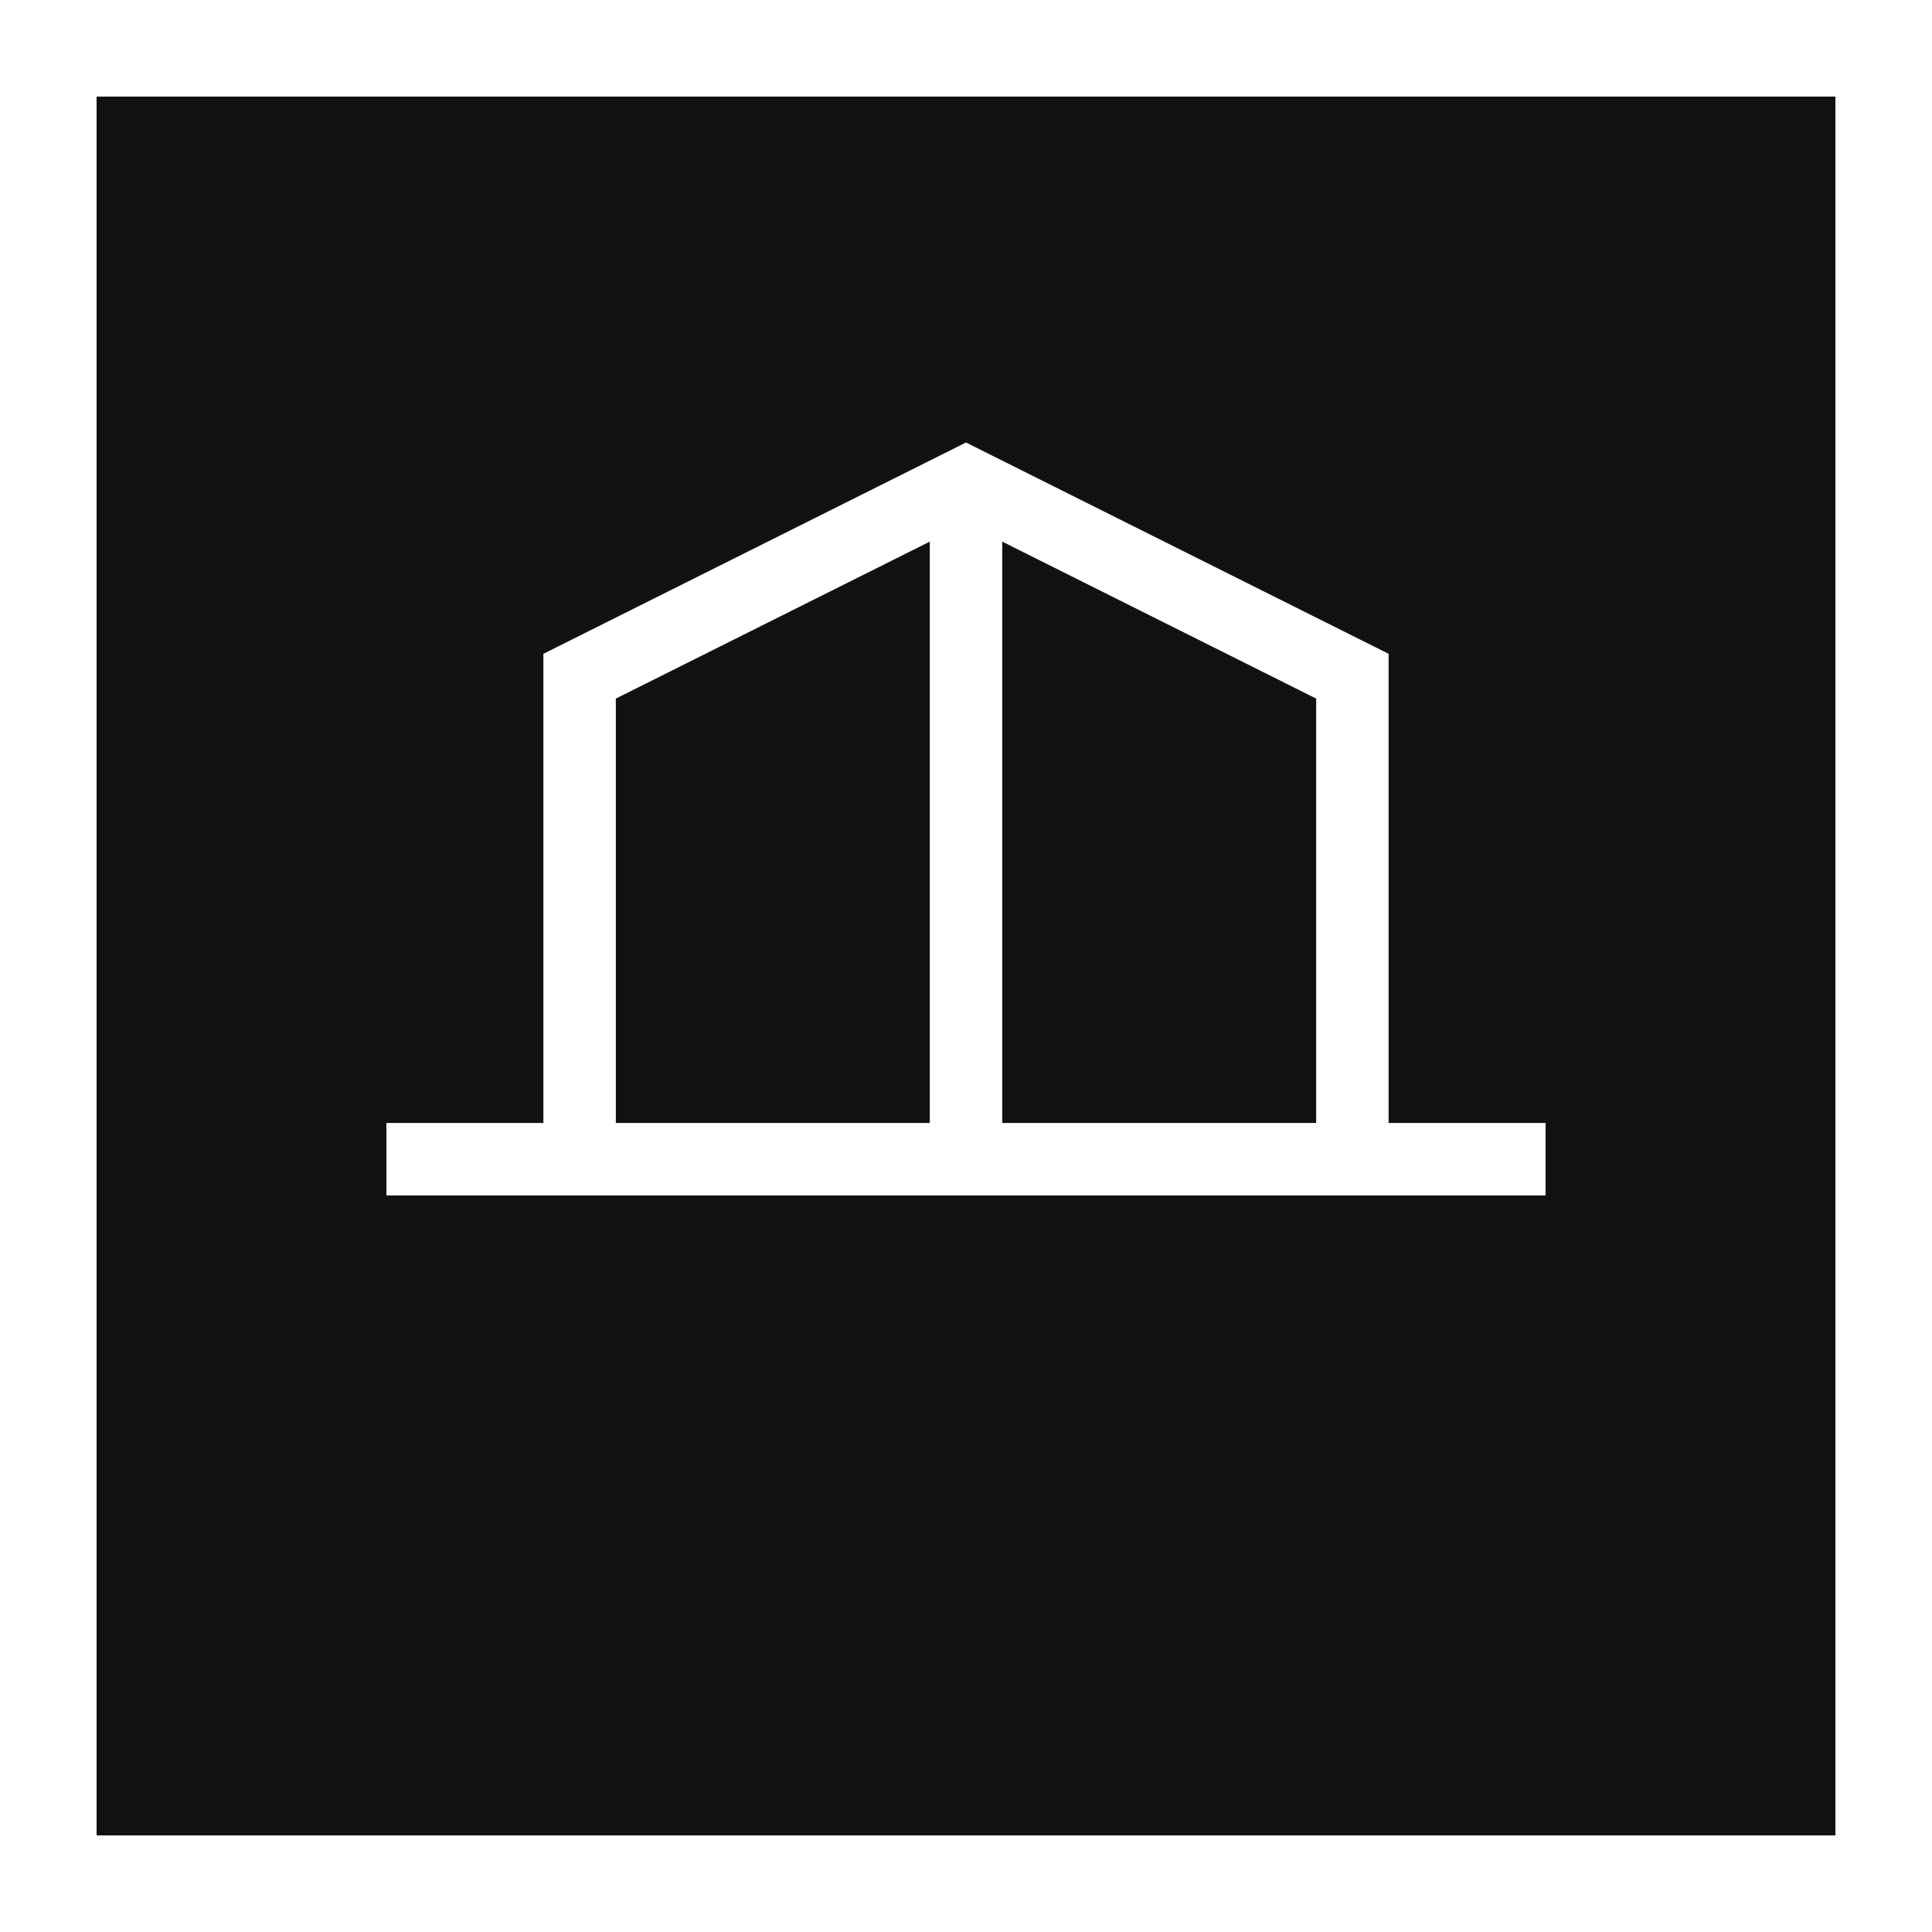
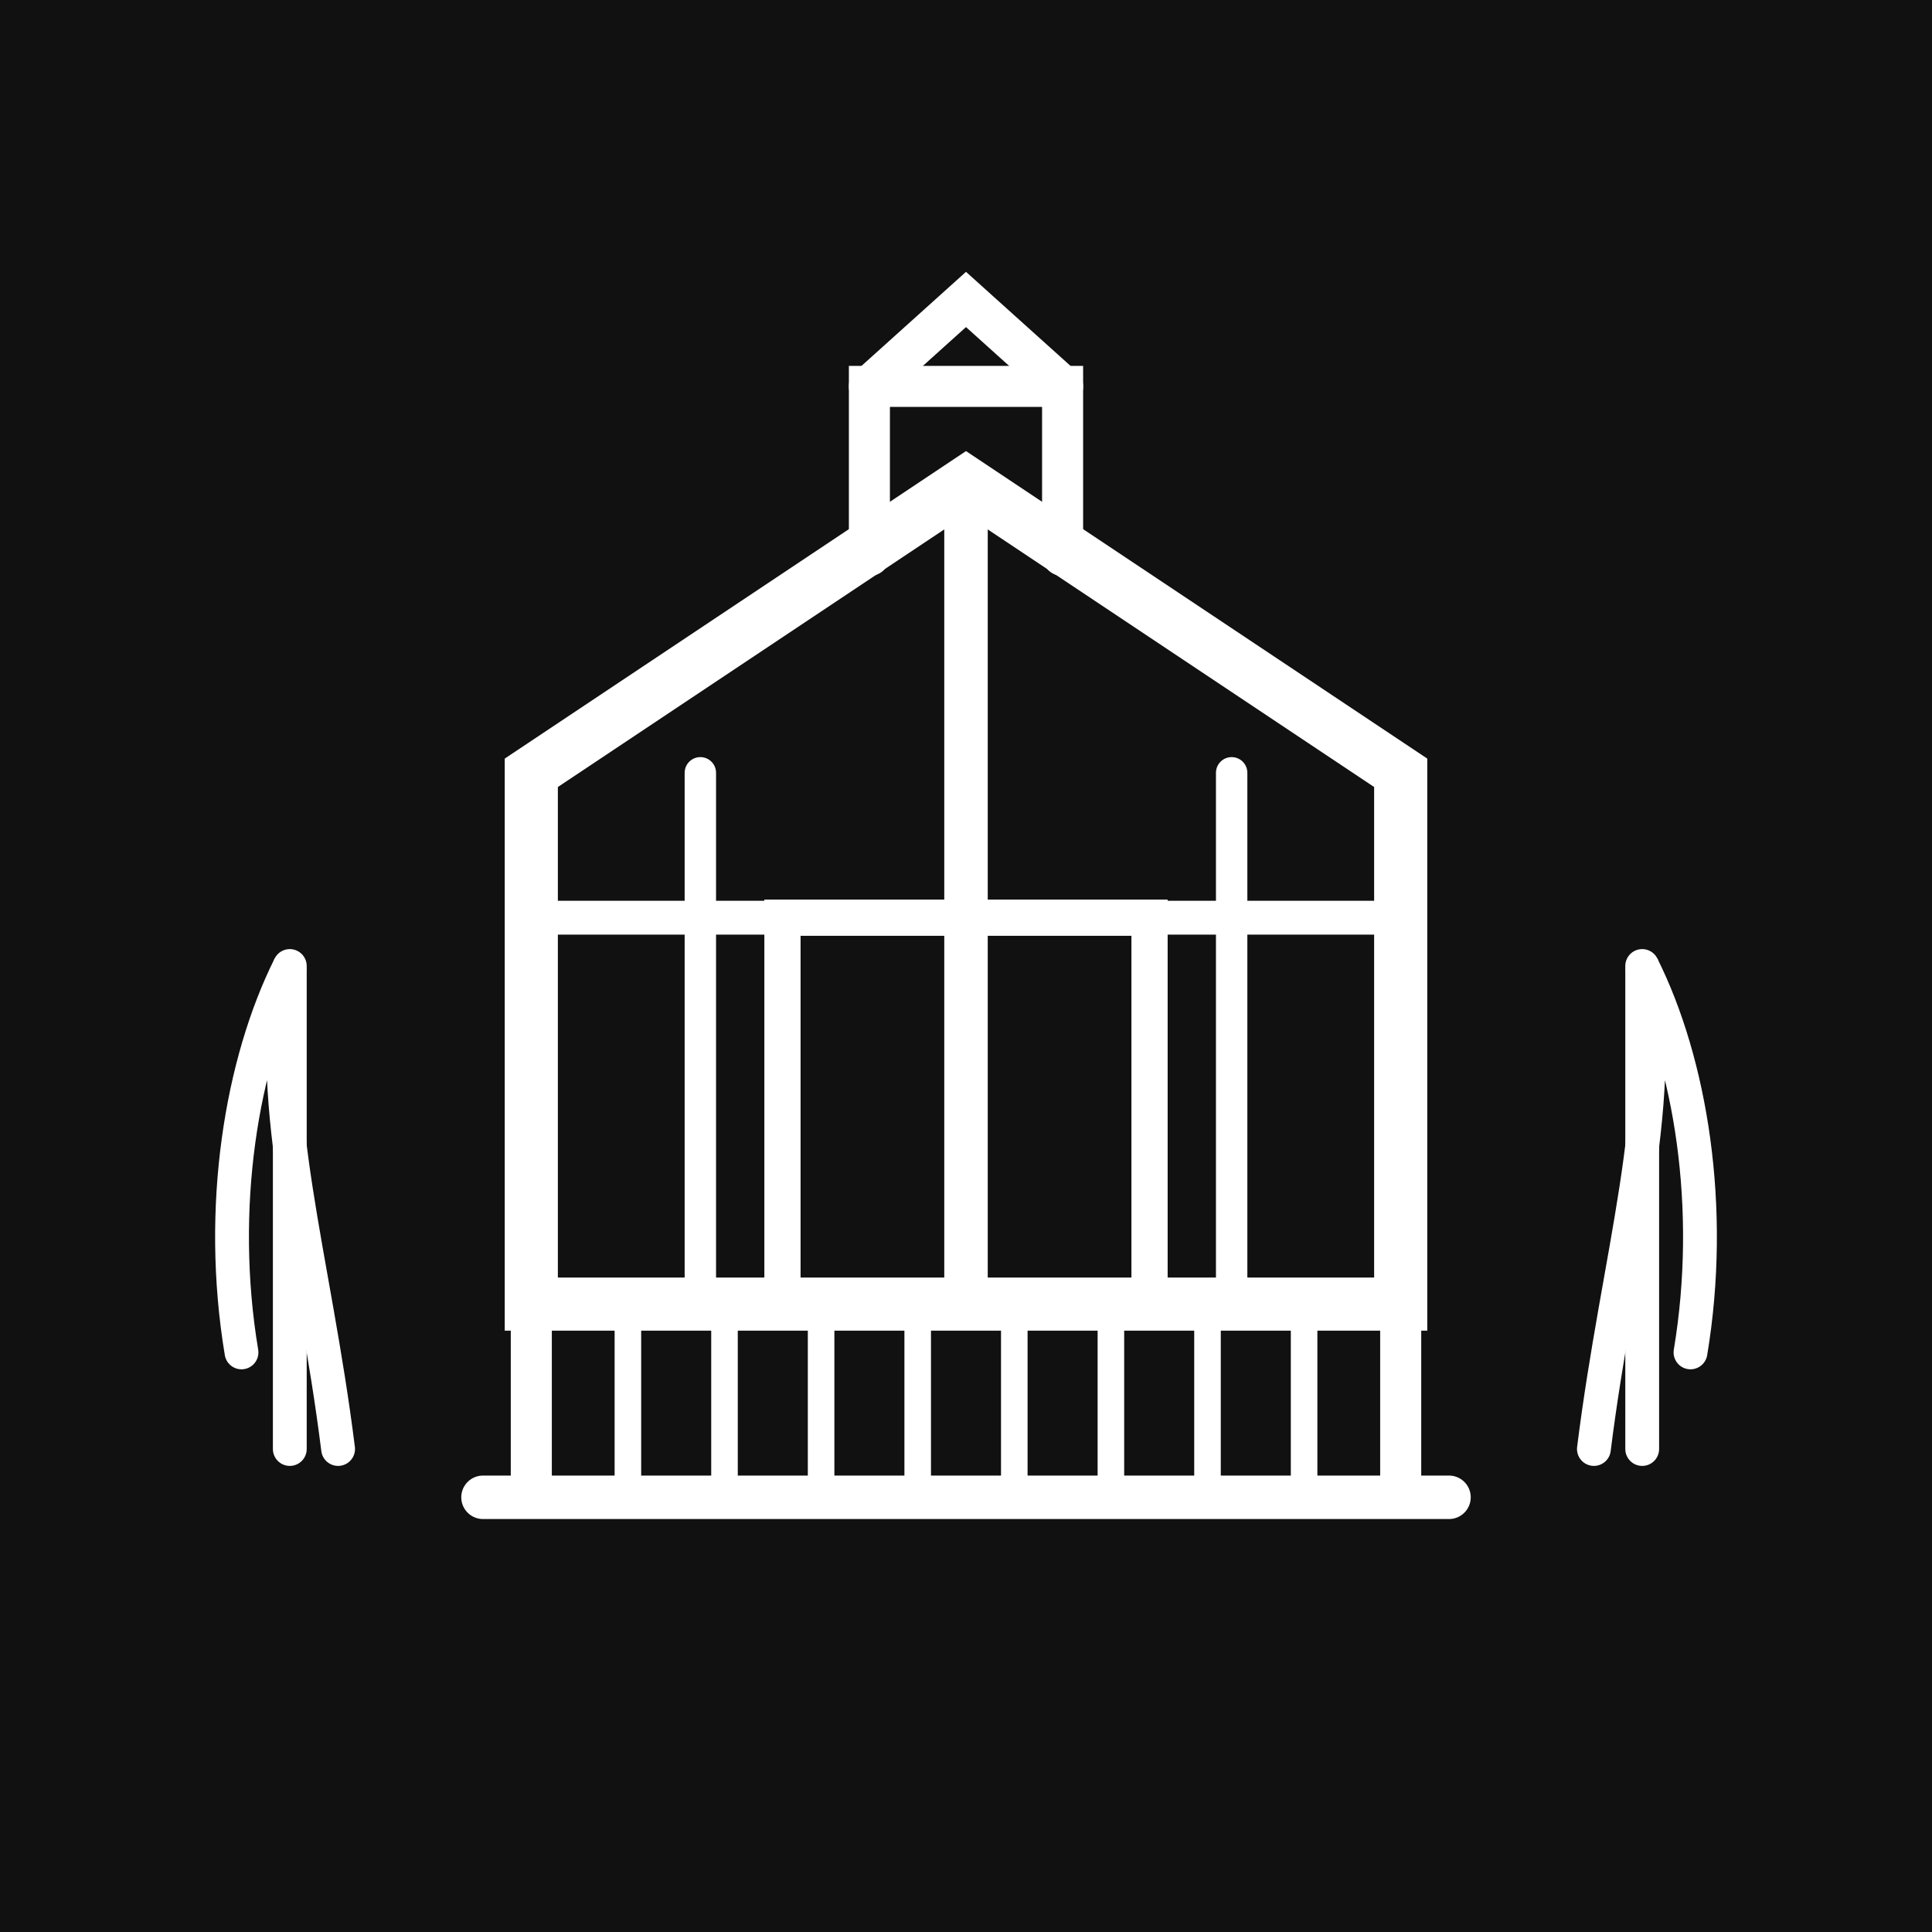
<svg xmlns="http://www.w3.org/2000/svg" viewBox="0 0 40 40" fill="none">
  <rect width="40" height="40" fill="#111111" />
-   <rect x="1" y="1" width="38" height="38" stroke="#ffffff" stroke-width="2" />
-   <line x1="8" y1="24" x2="32" y2="24" stroke="#ffffff" stroke-width="1.5" />
-   <path d="M12 24V14L20 10L28 14V24" stroke="#ffffff" stroke-width="1.5" stroke-linejoin="miter" />
-   <line x1="20" y1="10" x2="20" y2="24" stroke="#ffffff" stroke-width="1.5" />
+   <g stroke="#ffffff" fill="none" stroke-linecap="round" stroke-linejoin="miter">
+     <path d="M7 30 C6.5 26 5.5 23 6 20 C5 22 4.5 25 5 28" stroke-width="0.7" />
+     <path d="M6 20 V30" stroke-width="0.7" />
+     <path d="M33 30 C33.5 26 34.5 23 34 20 C35 22 35.5 25 35 28" stroke-width="0.7" />
+     <path d="M34 20 V30" stroke-width="0.7" />
+     <path d="M10 31 H30" stroke-width="0.9" />
+     <rect x="11" y="27" width="18" height="4" stroke-width="0.85" />
+     <path d="M13 27 V31 M15 27 V31 M17 27 V31 M19 27 V31 M21 27 V31 M23 27 V31 M25 27 V31 M27 27 V31" stroke-width="0.55" />
+     <path d="M11 16 L20 10 L29 16 V27 H11 V16 Z" stroke-width="1.1" />
+     <path d="M18 11.5 V8 H22 V11.5" stroke-width="0.85" />
+     <path d="M18 8 L20 6.2 L22 8" stroke-width="0.85" />
+     <path d="M20 10 V27" stroke-width="0.9" />
+     <rect x="16.2" y="19" width="3.8" height="8" stroke-width="0.75" />
+     <rect x="20" y="19" width="3.8" height="8" stroke-width="0.75" />
+     <path d="M11 19 H16.2 M23.8 19 H29" stroke-width="0.7" />
+     <path d="M14.5 16 V27 M25.5 16 V27" stroke-width="0.65" />
+   </g>
</svg>
